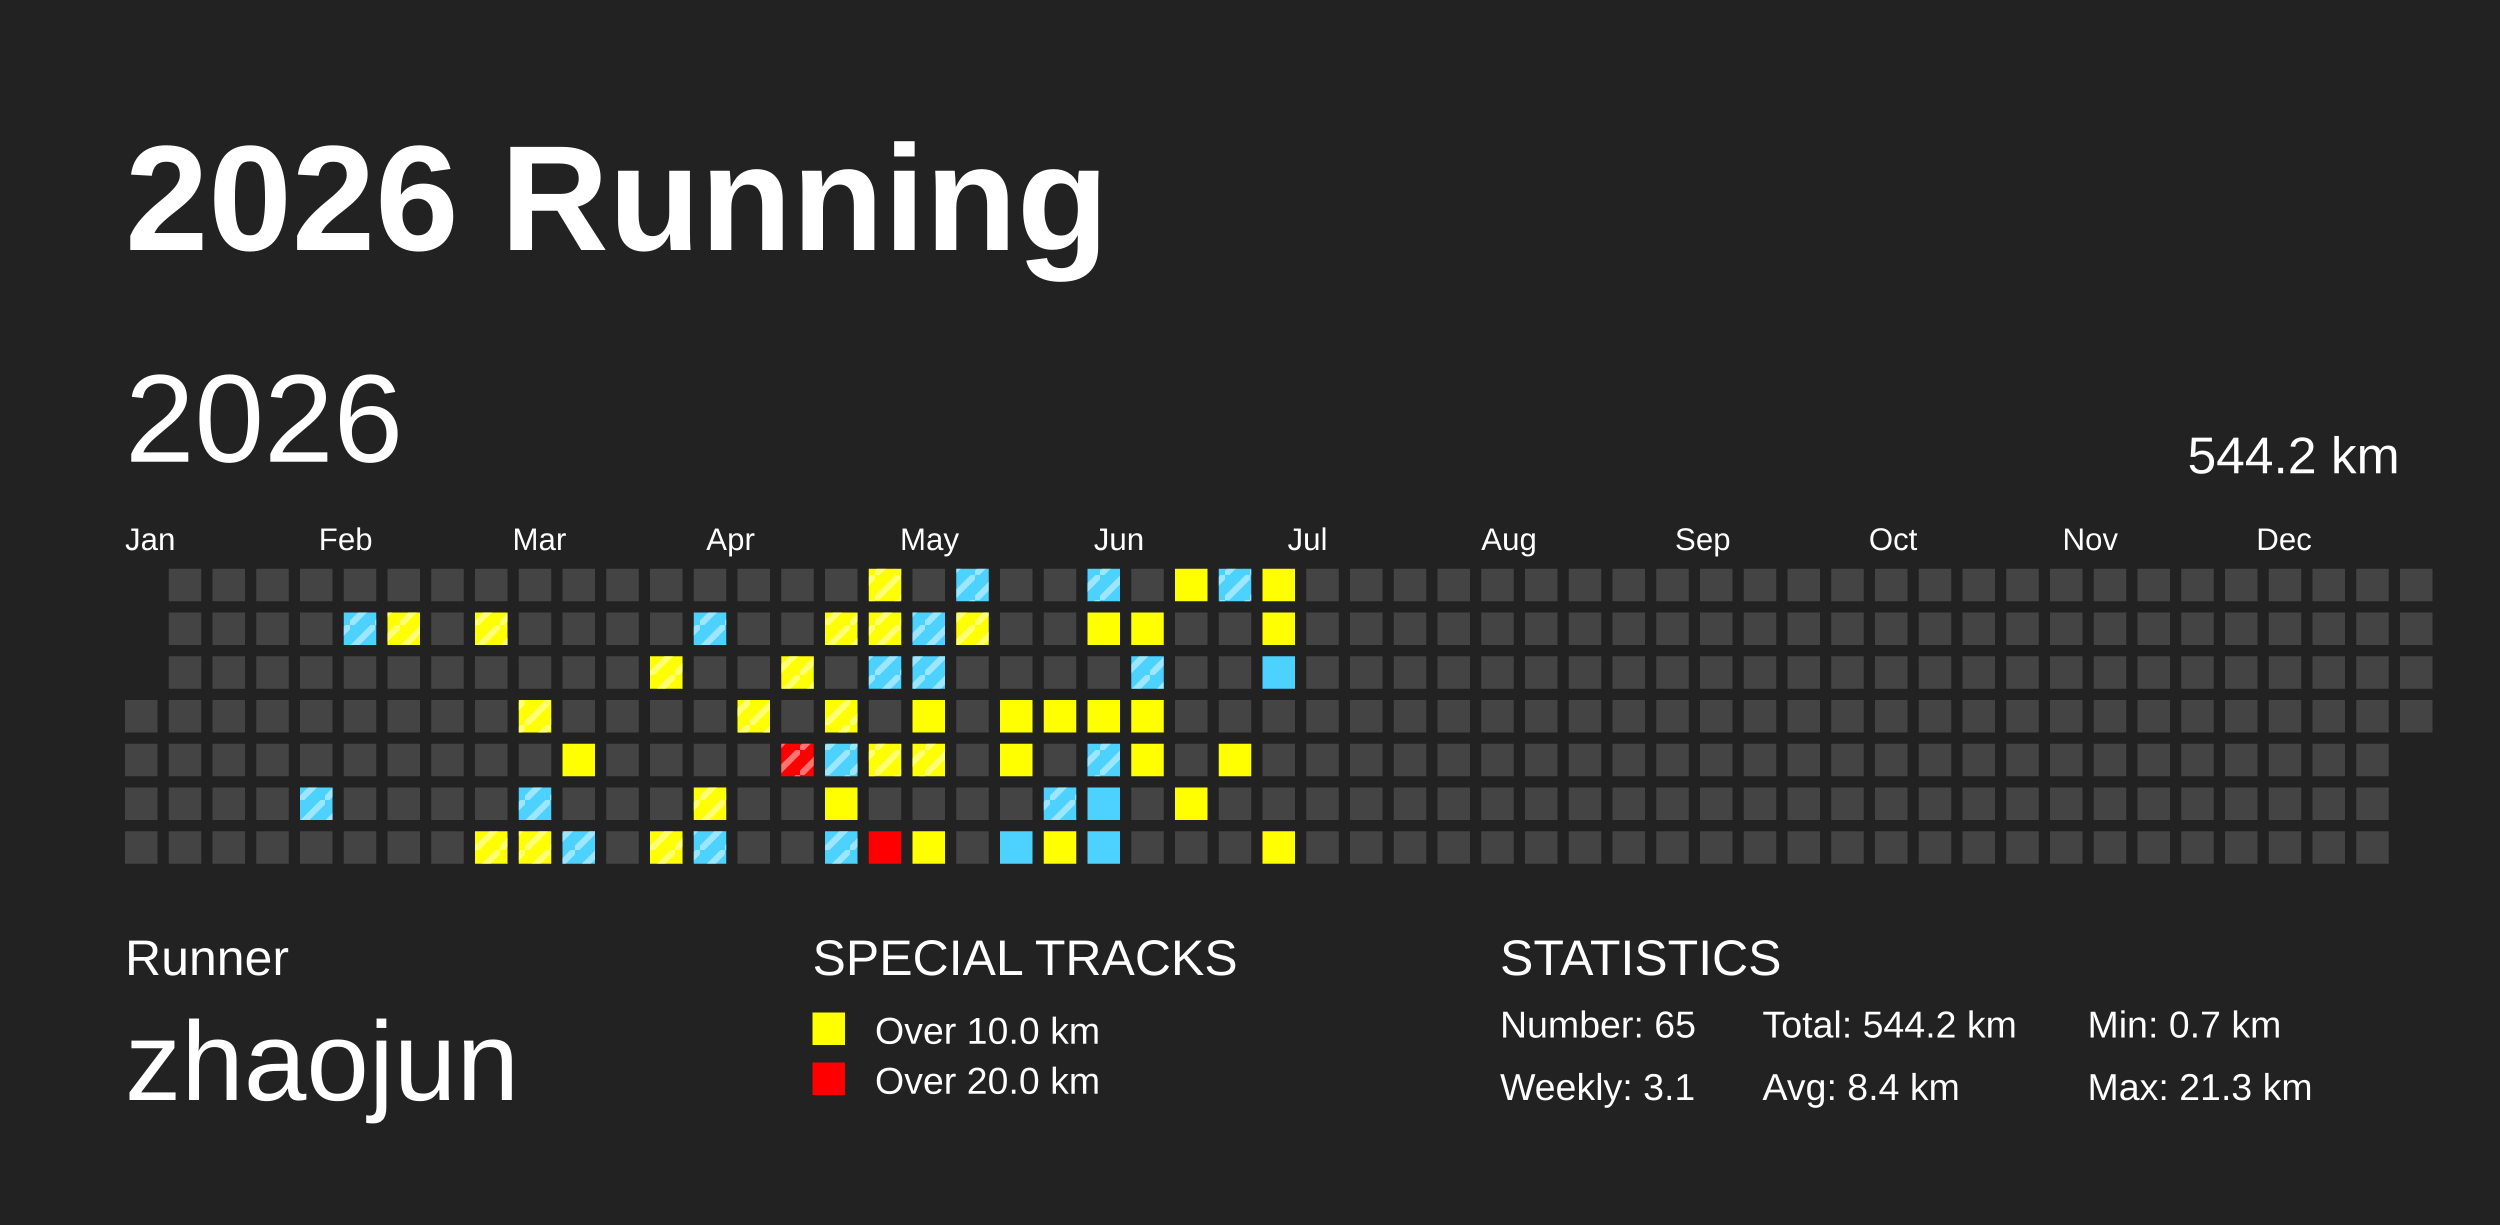
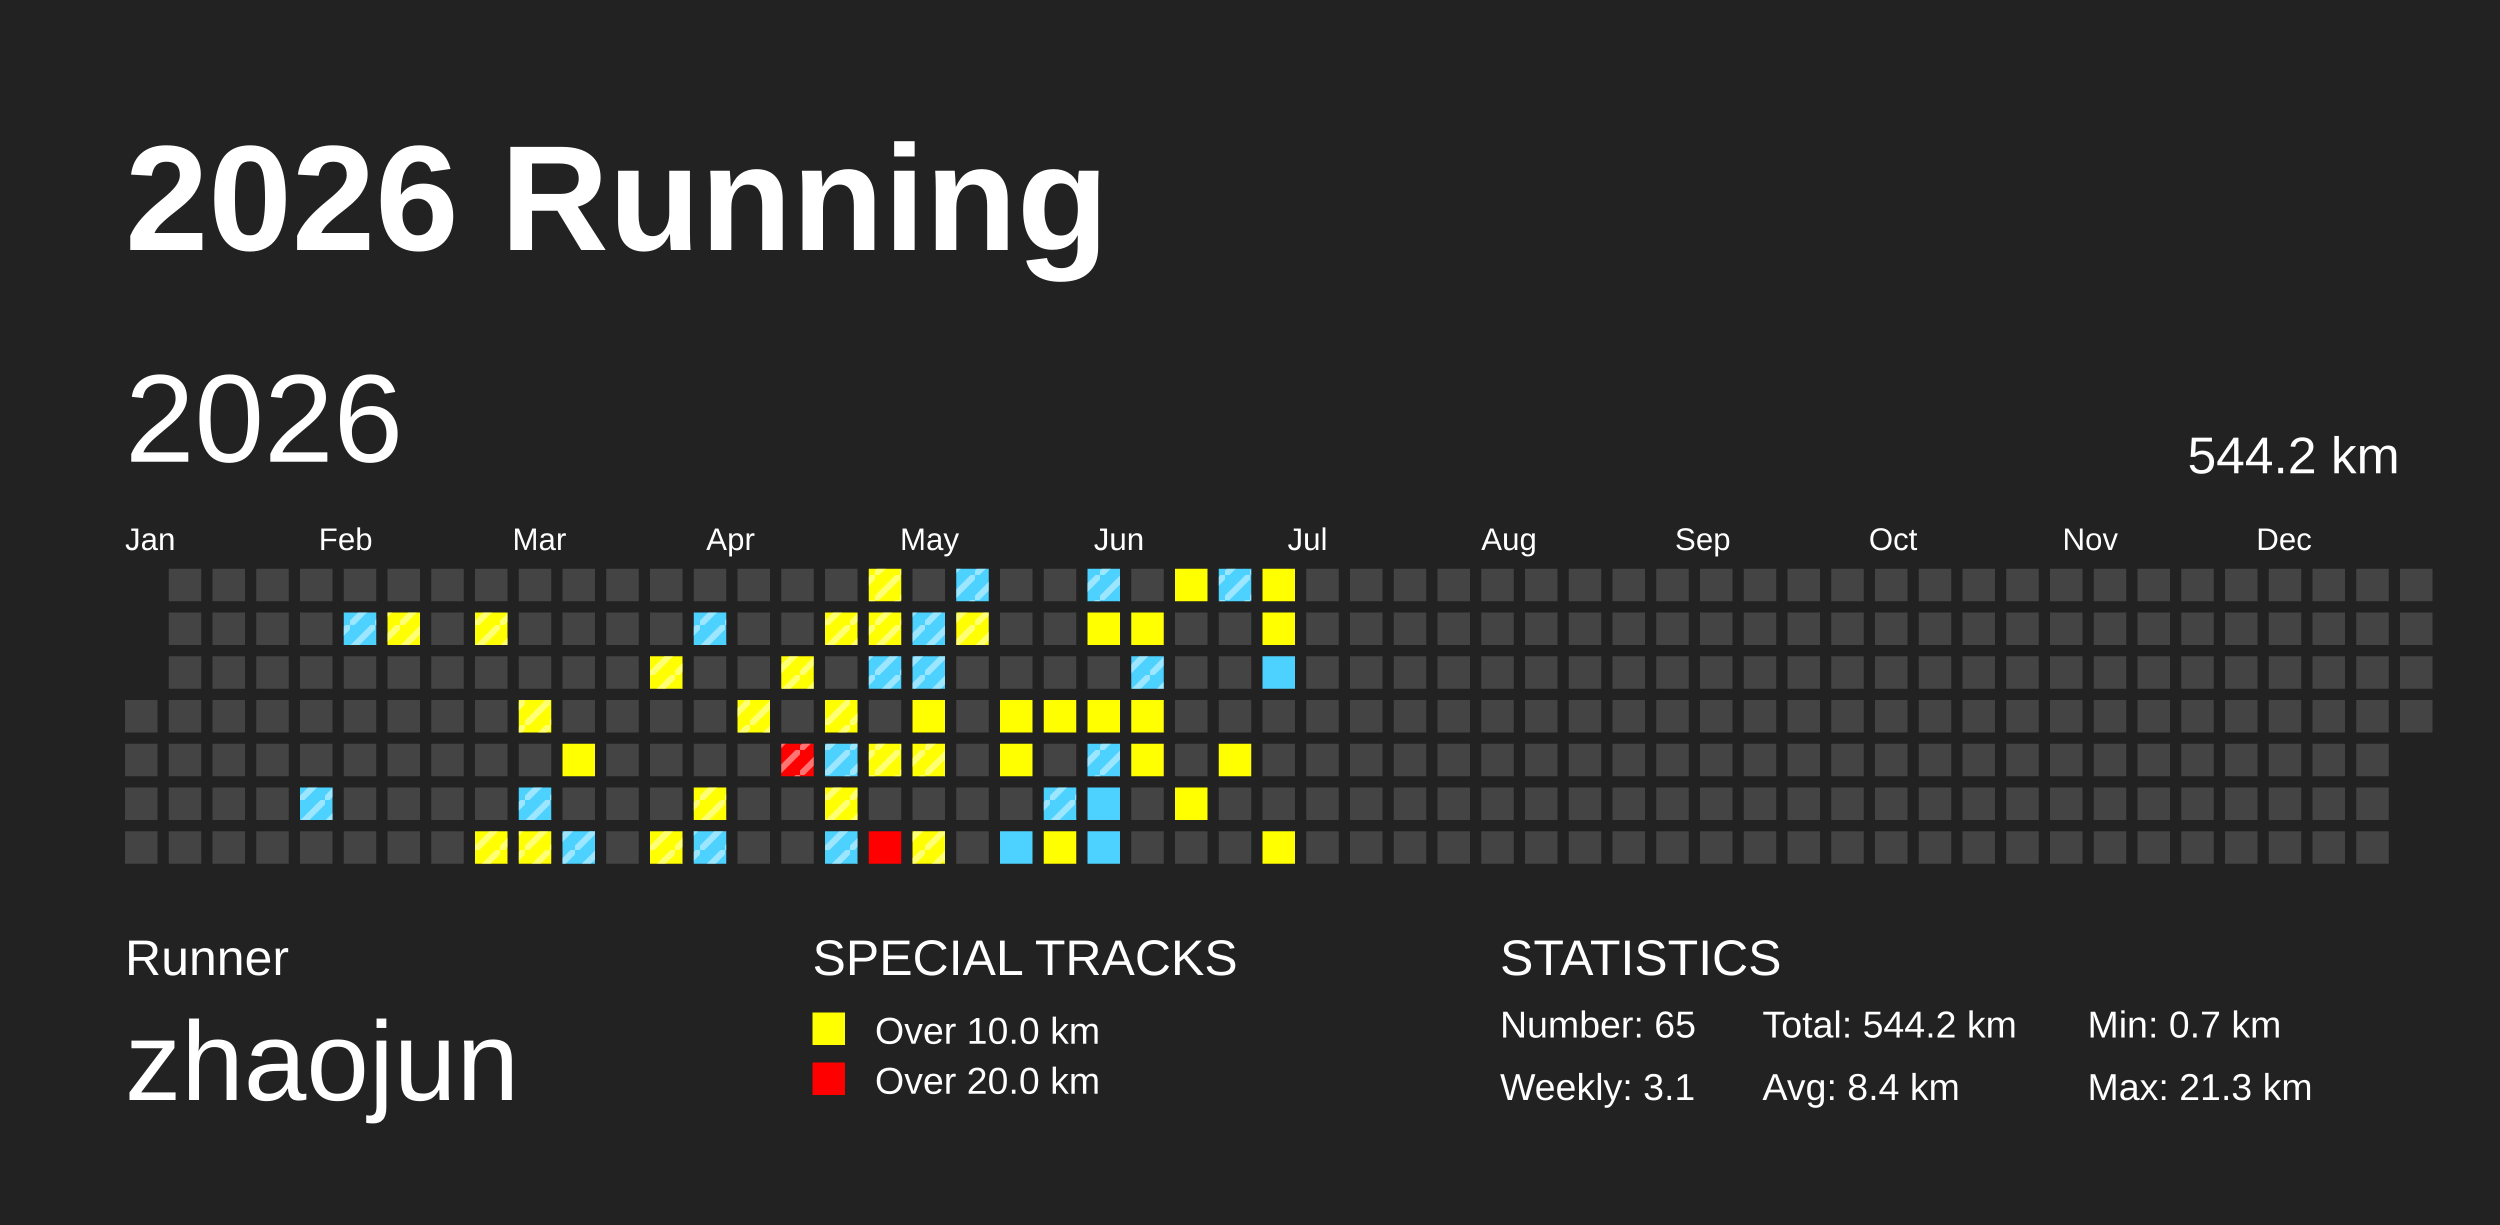
<svg xmlns="http://www.w3.org/2000/svg" baseProfile="full" height="98mm" version="1.1" viewBox="0,0,200,98" width="200mm">
  <defs>
    <pattern height="2" id="indoor-stripe" patternUnits="userSpaceOnUse" width="2">
      <line stroke="white" stroke-opacity="0.45" stroke-width="0.5" x1="0" x2="2" y1="2" y2="0" />
    </pattern>
  </defs>
  <rect fill="#222222" height="98" width="200" x="0" y="0" />
  <text fill="#FFFFFF" style="font-size:12px; font-family:Arial; font-weight:bold;" x="10" y="20">2026 Running</text>
  <text fill="#FFFFFF" style="font-size:4px; font-family:Arial" x="10" y="78">Runner</text>
  <text fill="#FFFFFF" style="font-size:9px; font-family:Arial" x="10" y="88">zhaojun</text>
  <text fill="#FFFFFF" style="font-size:4px; font-family:Arial" x="65" y="78">SPECIAL TRACKS</text>
  <rect fill="yellow" height="2.6" width="2.6" x="65" y="81" />
  <text fill="#FFFFFF" style="font-size:3px; font-family:Arial" x="70" y="83.5">Over 10.0 km</text>
  <rect fill="red" height="2.6" width="2.6" x="65" y="85" />
  <text fill="#FFFFFF" style="font-size:3px; font-family:Arial" x="70" y="87.5">Over 20.0 km</text>
  <text fill="#FFFFFF" style="font-size:4px; font-family:Arial" x="120" y="78">STATISTICS</text>
  <text fill="#FFFFFF" style="font-size:3px; font-family:Arial" x="120" y="83">Number: 65</text>
  <text fill="#FFFFFF" style="font-size:3px; font-family:Arial" x="120" y="88">Weekly: 3.1</text>
  <text fill="#FFFFFF" style="font-size:3px; font-family:Arial" x="141" y="83">Total: 544.2 km</text>
  <text fill="#FFFFFF" style="font-size:3px; font-family:Arial" x="141" y="88">Avg: 8.4 km</text>
  <text fill="#FFFFFF" style="font-size:3px; font-family:Arial" x="167" y="83">Min: 0.7 km</text>
  <text fill="#FFFFFF" style="font-size:3px; font-family:Arial" x="167" y="88">Max: 21.3 km</text>
  <text dominant-baseline="hanging" fill="#FFFFFF" style="font-size:10.0px; font-family:Arial;" x="10" y="30">2026</text>
  <text dominant-baseline="hanging" fill="#FFFFFF" style="font-size:4.125px; font-family:Arial;" x="175" y="35">544.2 km</text>
  <text fill="#FFFFFF" style="font-size:2.5px; font-family:Arial" x="10.0" y="44">Jan</text>
  <text fill="#FFFFFF" style="font-size:2.5px; font-family:Arial" x="25.5" y="44">Feb</text>
  <text fill="#FFFFFF" style="font-size:2.5px; font-family:Arial" x="41.0" y="44">Mar</text>
  <text fill="#FFFFFF" style="font-size:2.5px; font-family:Arial" x="56.5" y="44">Apr</text>
  <text fill="#FFFFFF" style="font-size:2.5px; font-family:Arial" x="72.0" y="44">May</text>
  <text fill="#FFFFFF" style="font-size:2.5px; font-family:Arial" x="87.5" y="44">Jun</text>
  <text fill="#FFFFFF" style="font-size:2.5px; font-family:Arial" x="103.0" y="44">Jul</text>
  <text fill="#FFFFFF" style="font-size:2.5px; font-family:Arial" x="118.5" y="44">Aug</text>
  <text fill="#FFFFFF" style="font-size:2.5px; font-family:Arial" x="134.0" y="44">Sep</text>
  <text fill="#FFFFFF" style="font-size:2.5px; font-family:Arial" x="149.5" y="44">Oct</text>
  <text fill="#FFFFFF" style="font-size:2.5px; font-family:Arial" x="165.0" y="44">Nov</text>
  <text fill="#FFFFFF" style="font-size:2.5px; font-family:Arial" x="180.5" y="44">Dec</text>
  <rect fill="#444444" height="2.6" width="2.6" x="10.0" y="56.0" />
  <rect fill="#444444" height="2.6" width="2.6" x="10.0" y="59.5" />
  <rect fill="#444444" height="2.6" width="2.6" x="10.0" y="63.0" />
  <rect fill="#444444" height="2.6" width="2.6" x="10.0" y="66.5" />
  <rect fill="#444444" height="2.6" width="2.6" x="13.5" y="45.5" />
  <rect fill="#444444" height="2.6" width="2.6" x="13.5" y="49.0" />
  <rect fill="#444444" height="2.6" width="2.6" x="13.5" y="52.5" />
  <rect fill="#444444" height="2.6" width="2.6" x="13.5" y="56.0" />
  <rect fill="#444444" height="2.6" width="2.6" x="13.5" y="59.5" />
  <rect fill="#444444" height="2.6" width="2.6" x="13.5" y="63.0" />
  <rect fill="#444444" height="2.6" width="2.6" x="13.5" y="66.5" />
  <rect fill="#444444" height="2.6" width="2.6" x="17.0" y="45.5" />
  <rect fill="#444444" height="2.6" width="2.6" x="17.0" y="49.0" />
  <rect fill="#444444" height="2.6" width="2.6" x="17.0" y="52.5" />
  <rect fill="#444444" height="2.6" width="2.6" x="17.0" y="56.0" />
  <rect fill="#444444" height="2.6" width="2.6" x="17.0" y="59.5" />
  <rect fill="#444444" height="2.6" width="2.6" x="17.0" y="63.0" />
  <rect fill="#444444" height="2.6" width="2.6" x="17.0" y="66.5" />
  <rect fill="#444444" height="2.6" width="2.6" x="20.5" y="45.5" />
  <rect fill="#444444" height="2.6" width="2.6" x="20.5" y="49.0" />
  <rect fill="#444444" height="2.6" width="2.6" x="20.5" y="52.5" />
  <rect fill="#444444" height="2.6" width="2.6" x="20.5" y="56.0" />
  <rect fill="#444444" height="2.6" width="2.6" x="20.5" y="59.5" />
  <rect fill="#444444" height="2.6" width="2.6" x="20.5" y="63.0" />
  <rect fill="#444444" height="2.6" width="2.6" x="20.5" y="66.5" />
  <rect fill="#444444" height="2.6" width="2.6" x="24.0" y="45.5" />
  <rect fill="#444444" height="2.6" width="2.6" x="24.0" y="49.0" />
  <rect fill="#444444" height="2.6" width="2.6" x="24.0" y="52.5" />
  <rect fill="#444444" height="2.6" width="2.6" x="24.0" y="56.0" />
  <rect fill="#444444" height="2.6" width="2.6" x="24.0" y="59.5" />
  <rect fill="#4dd2ff" height="2.6" width="2.6" x="24.0" y="63.0" />
  <rect fill="url(#indoor-stripe)" height="2.6" style="pointer-events: none;" width="2.6" x="24.0" y="63.0" />
  <rect fill="#444444" height="2.6" width="2.6" x="24.0" y="66.5" />
  <rect fill="#444444" height="2.6" width="2.6" x="27.5" y="45.5" />
  <rect fill="#4dd2ff" height="2.6" width="2.6" x="27.5" y="49.0" />
  <rect fill="url(#indoor-stripe)" height="2.6" style="pointer-events: none;" width="2.6" x="27.5" y="49.0" />
  <rect fill="#444444" height="2.6" width="2.6" x="27.5" y="52.5" />
  <rect fill="#444444" height="2.6" width="2.6" x="27.5" y="56.0" />
  <rect fill="#444444" height="2.6" width="2.6" x="27.5" y="59.5" />
  <rect fill="#444444" height="2.6" width="2.6" x="27.5" y="63.0" />
  <rect fill="#444444" height="2.6" width="2.6" x="27.5" y="66.5" />
  <rect fill="#444444" height="2.6" width="2.6" x="31.0" y="45.5" />
  <rect fill="yellow" height="2.6" width="2.6" x="31.0" y="49.0" />
  <rect fill="url(#indoor-stripe)" height="2.6" style="pointer-events: none;" width="2.6" x="31.0" y="49.0" />
  <rect fill="#444444" height="2.6" width="2.6" x="31.0" y="52.5" />
  <rect fill="#444444" height="2.6" width="2.6" x="31.0" y="56.0" />
  <rect fill="#444444" height="2.6" width="2.6" x="31.0" y="59.5" />
  <rect fill="#444444" height="2.6" width="2.6" x="31.0" y="63.0" />
  <rect fill="#444444" height="2.6" width="2.6" x="31.0" y="66.5" />
  <rect fill="#444444" height="2.6" width="2.6" x="34.5" y="45.5" />
  <rect fill="#444444" height="2.6" width="2.6" x="34.5" y="49.0" />
  <rect fill="#444444" height="2.6" width="2.6" x="34.5" y="52.5" />
  <rect fill="#444444" height="2.6" width="2.6" x="34.5" y="56.0" />
  <rect fill="#444444" height="2.6" width="2.6" x="34.5" y="59.5" />
  <rect fill="#444444" height="2.6" width="2.6" x="34.5" y="63.0" />
  <rect fill="#444444" height="2.6" width="2.6" x="34.5" y="66.5" />
  <rect fill="#444444" height="2.6" width="2.6" x="38.0" y="45.5" />
  <rect fill="yellow" height="2.6" width="2.6" x="38.0" y="49.0" />
  <rect fill="url(#indoor-stripe)" height="2.6" style="pointer-events: none;" width="2.6" x="38.0" y="49.0" />
  <rect fill="#444444" height="2.6" width="2.6" x="38.0" y="52.5" />
  <rect fill="#444444" height="2.6" width="2.6" x="38.0" y="56.0" />
  <rect fill="#444444" height="2.6" width="2.6" x="38.0" y="59.5" />
  <rect fill="#444444" height="2.6" width="2.6" x="38.0" y="63.0" />
  <rect fill="yellow" height="2.6" width="2.6" x="38.0" y="66.5" />
  <rect fill="url(#indoor-stripe)" height="2.6" style="pointer-events: none;" width="2.6" x="38.0" y="66.5" />
  <rect fill="#444444" height="2.6" width="2.6" x="41.5" y="45.5" />
  <rect fill="#444444" height="2.6" width="2.6" x="41.5" y="49.0" />
  <rect fill="#444444" height="2.6" width="2.6" x="41.5" y="52.5" />
  <rect fill="yellow" height="2.6" width="2.6" x="41.5" y="56.0" />
  <rect fill="url(#indoor-stripe)" height="2.6" style="pointer-events: none;" width="2.6" x="41.5" y="56.0" />
  <rect fill="#444444" height="2.6" width="2.6" x="41.5" y="59.5" />
  <rect fill="#4dd2ff" height="2.6" width="2.6" x="41.5" y="63.0" />
  <rect fill="url(#indoor-stripe)" height="2.6" style="pointer-events: none;" width="2.6" x="41.5" y="63.0" />
  <rect fill="yellow" height="2.6" width="2.6" x="41.5" y="66.5" />
  <rect fill="url(#indoor-stripe)" height="2.6" style="pointer-events: none;" width="2.6" x="41.5" y="66.5" />
  <rect fill="#444444" height="2.6" width="2.6" x="45.0" y="45.5" />
  <rect fill="#444444" height="2.6" width="2.6" x="45.0" y="49.0" />
  <rect fill="#444444" height="2.6" width="2.6" x="45.0" y="52.5" />
  <rect fill="#444444" height="2.6" width="2.6" x="45.0" y="56.0" />
  <rect fill="yellow" height="2.6" width="2.6" x="45.0" y="59.5" />
  <rect fill="#444444" height="2.6" width="2.6" x="45.0" y="63.0" />
  <rect fill="#4dd2ff" height="2.6" width="2.6" x="45.0" y="66.5" />
  <rect fill="url(#indoor-stripe)" height="2.6" style="pointer-events: none;" width="2.6" x="45.0" y="66.5" />
  <rect fill="#444444" height="2.6" width="2.6" x="48.5" y="45.5" />
  <rect fill="#444444" height="2.6" width="2.6" x="48.5" y="49.0" />
  <rect fill="#444444" height="2.6" width="2.6" x="48.5" y="52.5" />
  <rect fill="#444444" height="2.6" width="2.6" x="48.5" y="56.0" />
  <rect fill="#444444" height="2.6" width="2.6" x="48.5" y="59.5" />
  <rect fill="#444444" height="2.6" width="2.6" x="48.5" y="63.0" />
  <rect fill="#444444" height="2.6" width="2.6" x="48.5" y="66.5" />
  <rect fill="#444444" height="2.6" width="2.6" x="52.0" y="45.5" />
  <rect fill="#444444" height="2.6" width="2.6" x="52.0" y="49.0" />
  <rect fill="yellow" height="2.6" width="2.6" x="52.0" y="52.5" />
  <rect fill="url(#indoor-stripe)" height="2.6" style="pointer-events: none;" width="2.6" x="52.0" y="52.5" />
  <rect fill="#444444" height="2.6" width="2.6" x="52.0" y="56.0" />
  <rect fill="#444444" height="2.6" width="2.6" x="52.0" y="59.5" />
  <rect fill="#444444" height="2.6" width="2.6" x="52.0" y="63.0" />
  <rect fill="yellow" height="2.6" width="2.6" x="52.0" y="66.5" />
  <rect fill="url(#indoor-stripe)" height="2.6" style="pointer-events: none;" width="2.6" x="52.0" y="66.5" />
  <rect fill="#444444" height="2.6" width="2.6" x="55.5" y="45.5" />
  <rect fill="#4dd2ff" height="2.6" width="2.6" x="55.5" y="49.0" />
  <rect fill="url(#indoor-stripe)" height="2.6" style="pointer-events: none;" width="2.6" x="55.5" y="49.0" />
  <rect fill="#444444" height="2.6" width="2.6" x="55.5" y="52.5" />
  <rect fill="#444444" height="2.6" width="2.6" x="55.5" y="56.0" />
  <rect fill="#444444" height="2.6" width="2.6" x="55.5" y="59.5" />
  <rect fill="yellow" height="2.6" width="2.6" x="55.5" y="63.0" />
  <rect fill="url(#indoor-stripe)" height="2.6" style="pointer-events: none;" width="2.6" x="55.5" y="63.0" />
  <rect fill="#4dd2ff" height="2.6" width="2.6" x="55.5" y="66.5" />
  <rect fill="url(#indoor-stripe)" height="2.6" style="pointer-events: none;" width="2.6" x="55.5" y="66.5" />
  <rect fill="#444444" height="2.6" width="2.6" x="59.0" y="45.5" />
  <rect fill="#444444" height="2.6" width="2.6" x="59.0" y="49.0" />
  <rect fill="#444444" height="2.6" width="2.6" x="59.0" y="52.5" />
  <rect fill="yellow" height="2.6" width="2.6" x="59.0" y="56.0" />
  <rect fill="url(#indoor-stripe)" height="2.6" style="pointer-events: none;" width="2.6" x="59.0" y="56.0" />
  <rect fill="#444444" height="2.6" width="2.6" x="59.0" y="59.5" />
  <rect fill="#444444" height="2.6" width="2.6" x="59.0" y="63.0" />
  <rect fill="#444444" height="2.6" width="2.6" x="59.0" y="66.5" />
  <rect fill="#444444" height="2.6" width="2.6" x="62.5" y="45.5" />
  <rect fill="#444444" height="2.6" width="2.6" x="62.5" y="49.0" />
  <rect fill="yellow" height="2.6" width="2.6" x="62.5" y="52.5" />
  <rect fill="url(#indoor-stripe)" height="2.6" style="pointer-events: none;" width="2.6" x="62.5" y="52.5" />
  <rect fill="#444444" height="2.6" width="2.6" x="62.5" y="56.0" />
  <rect fill="red" height="2.6" width="2.6" x="62.5" y="59.5" />
  <rect fill="url(#indoor-stripe)" height="2.6" style="pointer-events: none;" width="2.6" x="62.5" y="59.5" />
  <rect fill="#444444" height="2.6" width="2.6" x="62.5" y="63.0" />
  <rect fill="#444444" height="2.6" width="2.6" x="62.5" y="66.5" />
  <rect fill="#444444" height="2.6" width="2.6" x="66.0" y="45.5" />
  <rect fill="yellow" height="2.6" width="2.6" x="66.0" y="49.0" />
  <rect fill="url(#indoor-stripe)" height="2.6" style="pointer-events: none;" width="2.6" x="66.0" y="49.0" />
  <rect fill="#444444" height="2.6" width="2.6" x="66.0" y="52.5" />
  <rect fill="yellow" height="2.6" width="2.6" x="66.0" y="56.0" />
  <rect fill="url(#indoor-stripe)" height="2.6" style="pointer-events: none;" width="2.6" x="66.0" y="56.0" />
  <rect fill="#4dd2ff" height="2.6" width="2.6" x="66.0" y="59.5" />
  <rect fill="url(#indoor-stripe)" height="2.6" style="pointer-events: none;" width="2.6" x="66.0" y="59.5" />
  <rect fill="yellow" height="2.6" width="2.6" x="66.0" y="63.0" />
+   <rect fill="url(#indoor-stripe)" height="2.6" style="pointer-events: none;" width="2.6" x="66.0" y="63.0" />
  <rect fill="#4dd2ff" height="2.6" width="2.6" x="66.0" y="66.5" />
  <rect fill="url(#indoor-stripe)" height="2.6" style="pointer-events: none;" width="2.6" x="66.0" y="66.5" />
  <rect fill="yellow" height="2.6" width="2.6" x="69.5" y="45.5" />
  <rect fill="url(#indoor-stripe)" height="2.6" style="pointer-events: none;" width="2.6" x="69.5" y="45.5" />
  <rect fill="yellow" height="2.6" width="2.6" x="69.5" y="49.0" />
  <rect fill="url(#indoor-stripe)" height="2.6" style="pointer-events: none;" width="2.6" x="69.5" y="49.0" />
  <rect fill="#4dd2ff" height="2.6" width="2.6" x="69.5" y="52.5" />
  <rect fill="url(#indoor-stripe)" height="2.6" style="pointer-events: none;" width="2.6" x="69.5" y="52.5" />
  <rect fill="#444444" height="2.6" width="2.6" x="69.5" y="56.0" />
  <rect fill="yellow" height="2.6" width="2.6" x="69.5" y="59.5" />
  <rect fill="url(#indoor-stripe)" height="2.6" style="pointer-events: none;" width="2.6" x="69.5" y="59.5" />
  <rect fill="#444444" height="2.6" width="2.6" x="69.5" y="63.0" />
  <rect fill="red" height="2.6" width="2.6" x="69.5" y="66.5" />
  <rect fill="#444444" height="2.6" width="2.6" x="73.0" y="45.5" />
  <rect fill="#4dd2ff" height="2.6" width="2.6" x="73.0" y="49.0" />
  <rect fill="url(#indoor-stripe)" height="2.6" style="pointer-events: none;" width="2.6" x="73.0" y="49.0" />
  <rect fill="#4dd2ff" height="2.6" width="2.6" x="73.0" y="52.5" />
  <rect fill="url(#indoor-stripe)" height="2.6" style="pointer-events: none;" width="2.6" x="73.0" y="52.5" />
  <rect fill="yellow" height="2.6" width="2.6" x="73.0" y="56.0" />
  <rect fill="yellow" height="2.6" width="2.6" x="73.0" y="59.5" />
  <rect fill="url(#indoor-stripe)" height="2.6" style="pointer-events: none;" width="2.6" x="73.0" y="59.5" />
  <rect fill="#444444" height="2.6" width="2.6" x="73.0" y="63.0" />
  <rect fill="yellow" height="2.6" width="2.6" x="73.0" y="66.5" />
+   <rect fill="url(#indoor-stripe)" height="2.6" style="pointer-events: none;" width="2.6" x="73.0" y="66.5" />
  <rect fill="#4dd2ff" height="2.6" width="2.6" x="76.5" y="45.5" />
  <rect fill="url(#indoor-stripe)" height="2.6" style="pointer-events: none;" width="2.6" x="76.5" y="45.5" />
  <rect fill="yellow" height="2.6" width="2.6" x="76.5" y="49.0" />
  <rect fill="url(#indoor-stripe)" height="2.6" style="pointer-events: none;" width="2.6" x="76.5" y="49.0" />
  <rect fill="#444444" height="2.6" width="2.6" x="76.5" y="52.5" />
  <rect fill="#444444" height="2.6" width="2.6" x="76.5" y="56.0" />
  <rect fill="#444444" height="2.6" width="2.6" x="76.5" y="59.5" />
  <rect fill="#444444" height="2.6" width="2.6" x="76.5" y="63.0" />
  <rect fill="#444444" height="2.6" width="2.6" x="76.5" y="66.5" />
  <rect fill="#444444" height="2.6" width="2.6" x="80.0" y="45.5" />
  <rect fill="#444444" height="2.6" width="2.6" x="80.0" y="49.0" />
  <rect fill="#444444" height="2.6" width="2.6" x="80.0" y="52.5" />
  <rect fill="yellow" height="2.6" width="2.6" x="80.0" y="56.0" />
  <rect fill="yellow" height="2.6" width="2.6" x="80.0" y="59.5" />
  <rect fill="#444444" height="2.6" width="2.6" x="80.0" y="63.0" />
  <rect fill="#4dd2ff" height="2.6" width="2.6" x="80.0" y="66.5" />
  <rect fill="#444444" height="2.6" width="2.6" x="83.5" y="45.5" />
  <rect fill="#444444" height="2.6" width="2.6" x="83.5" y="49.0" />
  <rect fill="#444444" height="2.6" width="2.6" x="83.5" y="52.5" />
  <rect fill="yellow" height="2.6" width="2.6" x="83.5" y="56.0" />
  <rect fill="#444444" height="2.6" width="2.6" x="83.5" y="59.5" />
  <rect fill="#4dd2ff" height="2.6" width="2.6" x="83.5" y="63.0" />
  <rect fill="url(#indoor-stripe)" height="2.6" style="pointer-events: none;" width="2.6" x="83.5" y="63.0" />
  <rect fill="yellow" height="2.6" width="2.6" x="83.5" y="66.5" />
  <rect fill="#4dd2ff" height="2.6" width="2.6" x="87.0" y="45.5" />
  <rect fill="url(#indoor-stripe)" height="2.6" style="pointer-events: none;" width="2.6" x="87.0" y="45.5" />
  <rect fill="yellow" height="2.6" width="2.6" x="87.0" y="49.0" />
  <rect fill="#444444" height="2.6" width="2.6" x="87.0" y="52.5" />
  <rect fill="yellow" height="2.6" width="2.6" x="87.0" y="56.0" />
  <rect fill="#4dd2ff" height="2.6" width="2.6" x="87.0" y="59.5" />
  <rect fill="url(#indoor-stripe)" height="2.6" style="pointer-events: none;" width="2.6" x="87.0" y="59.5" />
  <rect fill="#4dd2ff" height="2.6" width="2.6" x="87.0" y="63.0" />
  <rect fill="#4dd2ff" height="2.6" width="2.6" x="87.0" y="66.5" />
  <rect fill="#444444" height="2.6" width="2.6" x="90.5" y="45.5" />
  <rect fill="yellow" height="2.6" width="2.6" x="90.5" y="49.0" />
  <rect fill="#4dd2ff" height="2.6" width="2.6" x="90.5" y="52.5" />
  <rect fill="url(#indoor-stripe)" height="2.6" style="pointer-events: none;" width="2.6" x="90.5" y="52.5" />
  <rect fill="yellow" height="2.6" width="2.6" x="90.5" y="56.0" />
  <rect fill="yellow" height="2.6" width="2.6" x="90.5" y="59.5" />
  <rect fill="#444444" height="2.6" width="2.6" x="90.5" y="63.0" />
  <rect fill="#444444" height="2.6" width="2.6" x="90.5" y="66.5" />
  <rect fill="yellow" height="2.6" width="2.6" x="94.0" y="45.5" />
  <rect fill="#444444" height="2.6" width="2.6" x="94.0" y="49.0" />
  <rect fill="#444444" height="2.6" width="2.6" x="94.0" y="52.5" />
  <rect fill="#444444" height="2.6" width="2.6" x="94.0" y="56.0" />
  <rect fill="#444444" height="2.6" width="2.6" x="94.0" y="59.5" />
  <rect fill="yellow" height="2.6" width="2.6" x="94.0" y="63.0" />
  <rect fill="#444444" height="2.6" width="2.6" x="94.0" y="66.5" />
  <rect fill="#4dd2ff" height="2.6" width="2.6" x="97.5" y="45.5" />
  <rect fill="url(#indoor-stripe)" height="2.6" style="pointer-events: none;" width="2.6" x="97.5" y="45.5" />
  <rect fill="#444444" height="2.6" width="2.6" x="97.5" y="49.0" />
  <rect fill="#444444" height="2.6" width="2.6" x="97.5" y="52.5" />
  <rect fill="#444444" height="2.6" width="2.6" x="97.5" y="56.0" />
  <rect fill="yellow" height="2.6" width="2.6" x="97.5" y="59.5" />
  <rect fill="#444444" height="2.6" width="2.6" x="97.5" y="63.0" />
  <rect fill="#444444" height="2.6" width="2.6" x="97.5" y="66.5" />
  <rect fill="yellow" height="2.6" width="2.6" x="101.0" y="45.5" />
  <rect fill="yellow" height="2.6" width="2.6" x="101.0" y="49.0" />
  <rect fill="#4dd2ff" height="2.6" width="2.6" x="101.0" y="52.5" />
  <rect fill="#444444" height="2.6" width="2.6" x="101.0" y="56.0" />
  <rect fill="#444444" height="2.6" width="2.6" x="101.0" y="59.5" />
  <rect fill="#444444" height="2.6" width="2.6" x="101.0" y="63.0" />
  <rect fill="yellow" height="2.6" width="2.6" x="101.0" y="66.5" />
  <rect fill="#444444" height="2.6" width="2.6" x="104.5" y="45.5" />
  <rect fill="#444444" height="2.6" width="2.6" x="104.5" y="49.0" />
  <rect fill="#444444" height="2.6" width="2.6" x="104.5" y="52.5" />
  <rect fill="#444444" height="2.6" width="2.6" x="104.5" y="56.0" />
  <rect fill="#444444" height="2.6" width="2.6" x="104.5" y="59.5" />
  <rect fill="#444444" height="2.6" width="2.6" x="104.5" y="63.0" />
  <rect fill="#444444" height="2.6" width="2.6" x="104.5" y="66.5" />
  <rect fill="#444444" height="2.6" width="2.6" x="108.0" y="45.5" />
  <rect fill="#444444" height="2.6" width="2.6" x="108.0" y="49.0" />
  <rect fill="#444444" height="2.6" width="2.6" x="108.0" y="52.5" />
  <rect fill="#444444" height="2.6" width="2.6" x="108.0" y="56.0" />
  <rect fill="#444444" height="2.6" width="2.6" x="108.0" y="59.5" />
  <rect fill="#444444" height="2.6" width="2.6" x="108.0" y="63.0" />
  <rect fill="#444444" height="2.6" width="2.6" x="108.0" y="66.5" />
  <rect fill="#444444" height="2.6" width="2.6" x="111.5" y="45.5" />
  <rect fill="#444444" height="2.6" width="2.6" x="111.5" y="49.0" />
  <rect fill="#444444" height="2.6" width="2.6" x="111.5" y="52.5" />
  <rect fill="#444444" height="2.6" width="2.6" x="111.5" y="56.0" />
  <rect fill="#444444" height="2.6" width="2.6" x="111.5" y="59.5" />
  <rect fill="#444444" height="2.6" width="2.6" x="111.5" y="63.0" />
  <rect fill="#444444" height="2.6" width="2.6" x="111.5" y="66.5" />
  <rect fill="#444444" height="2.6" width="2.6" x="115.0" y="45.5" />
  <rect fill="#444444" height="2.6" width="2.6" x="115.0" y="49.0" />
  <rect fill="#444444" height="2.6" width="2.6" x="115.0" y="52.5" />
  <rect fill="#444444" height="2.6" width="2.6" x="115.0" y="56.0" />
  <rect fill="#444444" height="2.6" width="2.6" x="115.0" y="59.5" />
  <rect fill="#444444" height="2.6" width="2.6" x="115.0" y="63.0" />
  <rect fill="#444444" height="2.6" width="2.6" x="115.0" y="66.5" />
  <rect fill="#444444" height="2.6" width="2.6" x="118.5" y="45.5" />
  <rect fill="#444444" height="2.6" width="2.6" x="118.5" y="49.0" />
  <rect fill="#444444" height="2.6" width="2.6" x="118.5" y="52.5" />
  <rect fill="#444444" height="2.6" width="2.6" x="118.5" y="56.0" />
  <rect fill="#444444" height="2.6" width="2.6" x="118.5" y="59.5" />
  <rect fill="#444444" height="2.6" width="2.6" x="118.5" y="63.0" />
  <rect fill="#444444" height="2.6" width="2.6" x="118.5" y="66.5" />
  <rect fill="#444444" height="2.6" width="2.6" x="122.0" y="45.5" />
  <rect fill="#444444" height="2.6" width="2.6" x="122.0" y="49.0" />
  <rect fill="#444444" height="2.6" width="2.6" x="122.0" y="52.5" />
  <rect fill="#444444" height="2.6" width="2.6" x="122.0" y="56.0" />
  <rect fill="#444444" height="2.6" width="2.6" x="122.0" y="59.5" />
  <rect fill="#444444" height="2.6" width="2.6" x="122.0" y="63.0" />
  <rect fill="#444444" height="2.6" width="2.6" x="122.0" y="66.5" />
  <rect fill="#444444" height="2.6" width="2.6" x="125.5" y="45.5" />
  <rect fill="#444444" height="2.6" width="2.6" x="125.5" y="49.0" />
  <rect fill="#444444" height="2.6" width="2.6" x="125.5" y="52.5" />
  <rect fill="#444444" height="2.6" width="2.6" x="125.5" y="56.0" />
  <rect fill="#444444" height="2.6" width="2.6" x="125.5" y="59.5" />
  <rect fill="#444444" height="2.6" width="2.6" x="125.5" y="63.0" />
  <rect fill="#444444" height="2.6" width="2.6" x="125.5" y="66.5" />
  <rect fill="#444444" height="2.6" width="2.6" x="129.0" y="45.5" />
  <rect fill="#444444" height="2.6" width="2.6" x="129.0" y="49.0" />
  <rect fill="#444444" height="2.6" width="2.6" x="129.0" y="52.5" />
  <rect fill="#444444" height="2.6" width="2.6" x="129.0" y="56.0" />
  <rect fill="#444444" height="2.6" width="2.6" x="129.0" y="59.5" />
  <rect fill="#444444" height="2.6" width="2.6" x="129.0" y="63.0" />
  <rect fill="#444444" height="2.6" width="2.6" x="129.0" y="66.5" />
  <rect fill="#444444" height="2.6" width="2.6" x="132.5" y="45.5" />
  <rect fill="#444444" height="2.6" width="2.6" x="132.5" y="49.0" />
  <rect fill="#444444" height="2.6" width="2.6" x="132.5" y="52.5" />
  <rect fill="#444444" height="2.6" width="2.6" x="132.5" y="56.0" />
  <rect fill="#444444" height="2.6" width="2.6" x="132.5" y="59.5" />
  <rect fill="#444444" height="2.6" width="2.6" x="132.5" y="63.0" />
  <rect fill="#444444" height="2.6" width="2.6" x="132.5" y="66.5" />
  <rect fill="#444444" height="2.6" width="2.6" x="136.0" y="45.5" />
  <rect fill="#444444" height="2.6" width="2.6" x="136.0" y="49.0" />
  <rect fill="#444444" height="2.6" width="2.6" x="136.0" y="52.5" />
  <rect fill="#444444" height="2.6" width="2.6" x="136.0" y="56.0" />
  <rect fill="#444444" height="2.6" width="2.6" x="136.0" y="59.5" />
  <rect fill="#444444" height="2.6" width="2.6" x="136.0" y="63.0" />
  <rect fill="#444444" height="2.6" width="2.6" x="136.0" y="66.5" />
  <rect fill="#444444" height="2.6" width="2.6" x="139.5" y="45.5" />
  <rect fill="#444444" height="2.6" width="2.6" x="139.5" y="49.0" />
  <rect fill="#444444" height="2.6" width="2.6" x="139.5" y="52.5" />
  <rect fill="#444444" height="2.6" width="2.6" x="139.5" y="56.0" />
  <rect fill="#444444" height="2.6" width="2.6" x="139.5" y="59.5" />
  <rect fill="#444444" height="2.6" width="2.6" x="139.5" y="63.0" />
  <rect fill="#444444" height="2.6" width="2.6" x="139.5" y="66.5" />
  <rect fill="#444444" height="2.6" width="2.6" x="143.0" y="45.5" />
  <rect fill="#444444" height="2.6" width="2.6" x="143.0" y="49.0" />
  <rect fill="#444444" height="2.6" width="2.6" x="143.0" y="52.5" />
  <rect fill="#444444" height="2.6" width="2.6" x="143.0" y="56.0" />
  <rect fill="#444444" height="2.6" width="2.6" x="143.0" y="59.5" />
  <rect fill="#444444" height="2.6" width="2.6" x="143.0" y="63.0" />
  <rect fill="#444444" height="2.6" width="2.6" x="143.0" y="66.5" />
  <rect fill="#444444" height="2.6" width="2.6" x="146.5" y="45.5" />
  <rect fill="#444444" height="2.6" width="2.6" x="146.5" y="49.0" />
  <rect fill="#444444" height="2.6" width="2.6" x="146.5" y="52.5" />
  <rect fill="#444444" height="2.6" width="2.6" x="146.5" y="56.0" />
  <rect fill="#444444" height="2.6" width="2.6" x="146.5" y="59.5" />
  <rect fill="#444444" height="2.6" width="2.6" x="146.5" y="63.0" />
  <rect fill="#444444" height="2.6" width="2.6" x="146.5" y="66.5" />
  <rect fill="#444444" height="2.6" width="2.6" x="150.0" y="45.5" />
  <rect fill="#444444" height="2.6" width="2.6" x="150.0" y="49.0" />
  <rect fill="#444444" height="2.6" width="2.6" x="150.0" y="52.5" />
  <rect fill="#444444" height="2.6" width="2.6" x="150.0" y="56.0" />
  <rect fill="#444444" height="2.6" width="2.6" x="150.0" y="59.5" />
  <rect fill="#444444" height="2.6" width="2.6" x="150.0" y="63.0" />
  <rect fill="#444444" height="2.6" width="2.6" x="150.0" y="66.5" />
  <rect fill="#444444" height="2.6" width="2.6" x="153.5" y="45.5" />
  <rect fill="#444444" height="2.6" width="2.6" x="153.5" y="49.0" />
  <rect fill="#444444" height="2.6" width="2.6" x="153.5" y="52.5" />
  <rect fill="#444444" height="2.6" width="2.6" x="153.5" y="56.0" />
  <rect fill="#444444" height="2.6" width="2.6" x="153.5" y="59.5" />
  <rect fill="#444444" height="2.6" width="2.6" x="153.5" y="63.0" />
  <rect fill="#444444" height="2.6" width="2.6" x="153.5" y="66.5" />
  <rect fill="#444444" height="2.6" width="2.6" x="157.0" y="45.5" />
  <rect fill="#444444" height="2.6" width="2.6" x="157.0" y="49.0" />
  <rect fill="#444444" height="2.6" width="2.6" x="157.0" y="52.5" />
  <rect fill="#444444" height="2.6" width="2.6" x="157.0" y="56.0" />
  <rect fill="#444444" height="2.6" width="2.6" x="157.0" y="59.5" />
  <rect fill="#444444" height="2.6" width="2.6" x="157.0" y="63.0" />
  <rect fill="#444444" height="2.6" width="2.6" x="157.0" y="66.5" />
  <rect fill="#444444" height="2.6" width="2.6" x="160.5" y="45.5" />
  <rect fill="#444444" height="2.6" width="2.6" x="160.5" y="49.0" />
  <rect fill="#444444" height="2.6" width="2.6" x="160.5" y="52.5" />
  <rect fill="#444444" height="2.6" width="2.6" x="160.5" y="56.0" />
  <rect fill="#444444" height="2.6" width="2.6" x="160.5" y="59.5" />
  <rect fill="#444444" height="2.6" width="2.6" x="160.5" y="63.0" />
  <rect fill="#444444" height="2.6" width="2.6" x="160.5" y="66.5" />
  <rect fill="#444444" height="2.6" width="2.6" x="164.0" y="45.5" />
  <rect fill="#444444" height="2.6" width="2.6" x="164.0" y="49.0" />
  <rect fill="#444444" height="2.6" width="2.6" x="164.0" y="52.5" />
  <rect fill="#444444" height="2.6" width="2.6" x="164.0" y="56.0" />
  <rect fill="#444444" height="2.6" width="2.6" x="164.0" y="59.5" />
  <rect fill="#444444" height="2.6" width="2.6" x="164.0" y="63.0" />
  <rect fill="#444444" height="2.6" width="2.6" x="164.0" y="66.5" />
  <rect fill="#444444" height="2.6" width="2.6" x="167.5" y="45.5" />
  <rect fill="#444444" height="2.6" width="2.6" x="167.5" y="49.0" />
  <rect fill="#444444" height="2.6" width="2.6" x="167.5" y="52.5" />
  <rect fill="#444444" height="2.6" width="2.6" x="167.5" y="56.0" />
  <rect fill="#444444" height="2.6" width="2.6" x="167.5" y="59.5" />
  <rect fill="#444444" height="2.6" width="2.6" x="167.5" y="63.0" />
  <rect fill="#444444" height="2.6" width="2.6" x="167.5" y="66.5" />
  <rect fill="#444444" height="2.6" width="2.6" x="171.0" y="45.5" />
  <rect fill="#444444" height="2.6" width="2.6" x="171.0" y="49.0" />
  <rect fill="#444444" height="2.6" width="2.6" x="171.0" y="52.5" />
  <rect fill="#444444" height="2.6" width="2.6" x="171.0" y="56.0" />
  <rect fill="#444444" height="2.6" width="2.6" x="171.0" y="59.5" />
  <rect fill="#444444" height="2.6" width="2.6" x="171.0" y="63.0" />
  <rect fill="#444444" height="2.6" width="2.6" x="171.0" y="66.5" />
  <rect fill="#444444" height="2.6" width="2.6" x="174.5" y="45.5" />
  <rect fill="#444444" height="2.6" width="2.6" x="174.5" y="49.0" />
  <rect fill="#444444" height="2.6" width="2.6" x="174.5" y="52.5" />
  <rect fill="#444444" height="2.6" width="2.6" x="174.5" y="56.0" />
  <rect fill="#444444" height="2.6" width="2.6" x="174.5" y="59.5" />
  <rect fill="#444444" height="2.6" width="2.6" x="174.5" y="63.0" />
  <rect fill="#444444" height="2.6" width="2.6" x="174.5" y="66.5" />
  <rect fill="#444444" height="2.6" width="2.6" x="178.0" y="45.5" />
  <rect fill="#444444" height="2.6" width="2.6" x="178.0" y="49.0" />
  <rect fill="#444444" height="2.6" width="2.6" x="178.0" y="52.5" />
  <rect fill="#444444" height="2.6" width="2.6" x="178.0" y="56.0" />
  <rect fill="#444444" height="2.6" width="2.6" x="178.0" y="59.5" />
  <rect fill="#444444" height="2.6" width="2.6" x="178.0" y="63.0" />
  <rect fill="#444444" height="2.6" width="2.6" x="178.0" y="66.5" />
  <rect fill="#444444" height="2.6" width="2.6" x="181.5" y="45.5" />
  <rect fill="#444444" height="2.6" width="2.6" x="181.5" y="49.0" />
  <rect fill="#444444" height="2.6" width="2.6" x="181.5" y="52.5" />
  <rect fill="#444444" height="2.6" width="2.6" x="181.5" y="56.0" />
  <rect fill="#444444" height="2.6" width="2.6" x="181.5" y="59.5" />
  <rect fill="#444444" height="2.6" width="2.6" x="181.5" y="63.0" />
  <rect fill="#444444" height="2.6" width="2.6" x="181.5" y="66.5" />
  <rect fill="#444444" height="2.6" width="2.6" x="185.0" y="45.5" />
  <rect fill="#444444" height="2.6" width="2.6" x="185.0" y="49.0" />
  <rect fill="#444444" height="2.6" width="2.6" x="185.0" y="52.5" />
  <rect fill="#444444" height="2.6" width="2.6" x="185.0" y="56.0" />
  <rect fill="#444444" height="2.6" width="2.6" x="185.0" y="59.5" />
  <rect fill="#444444" height="2.6" width="2.6" x="185.0" y="63.0" />
  <rect fill="#444444" height="2.6" width="2.6" x="185.0" y="66.5" />
  <rect fill="#444444" height="2.6" width="2.6" x="188.5" y="45.5" />
  <rect fill="#444444" height="2.6" width="2.6" x="188.5" y="49.0" />
  <rect fill="#444444" height="2.6" width="2.6" x="188.5" y="52.5" />
  <rect fill="#444444" height="2.6" width="2.6" x="188.5" y="56.0" />
  <rect fill="#444444" height="2.6" width="2.6" x="188.5" y="59.5" />
  <rect fill="#444444" height="2.6" width="2.6" x="188.5" y="63.0" />
  <rect fill="#444444" height="2.6" width="2.6" x="188.5" y="66.5" />
  <rect fill="#444444" height="2.6" width="2.6" x="192.0" y="45.5" />
  <rect fill="#444444" height="2.6" width="2.6" x="192.0" y="49.0" />
  <rect fill="#444444" height="2.6" width="2.6" x="192.0" y="52.5" />
  <rect fill="#444444" height="2.6" width="2.6" x="192.0" y="56.0" />
</svg>
